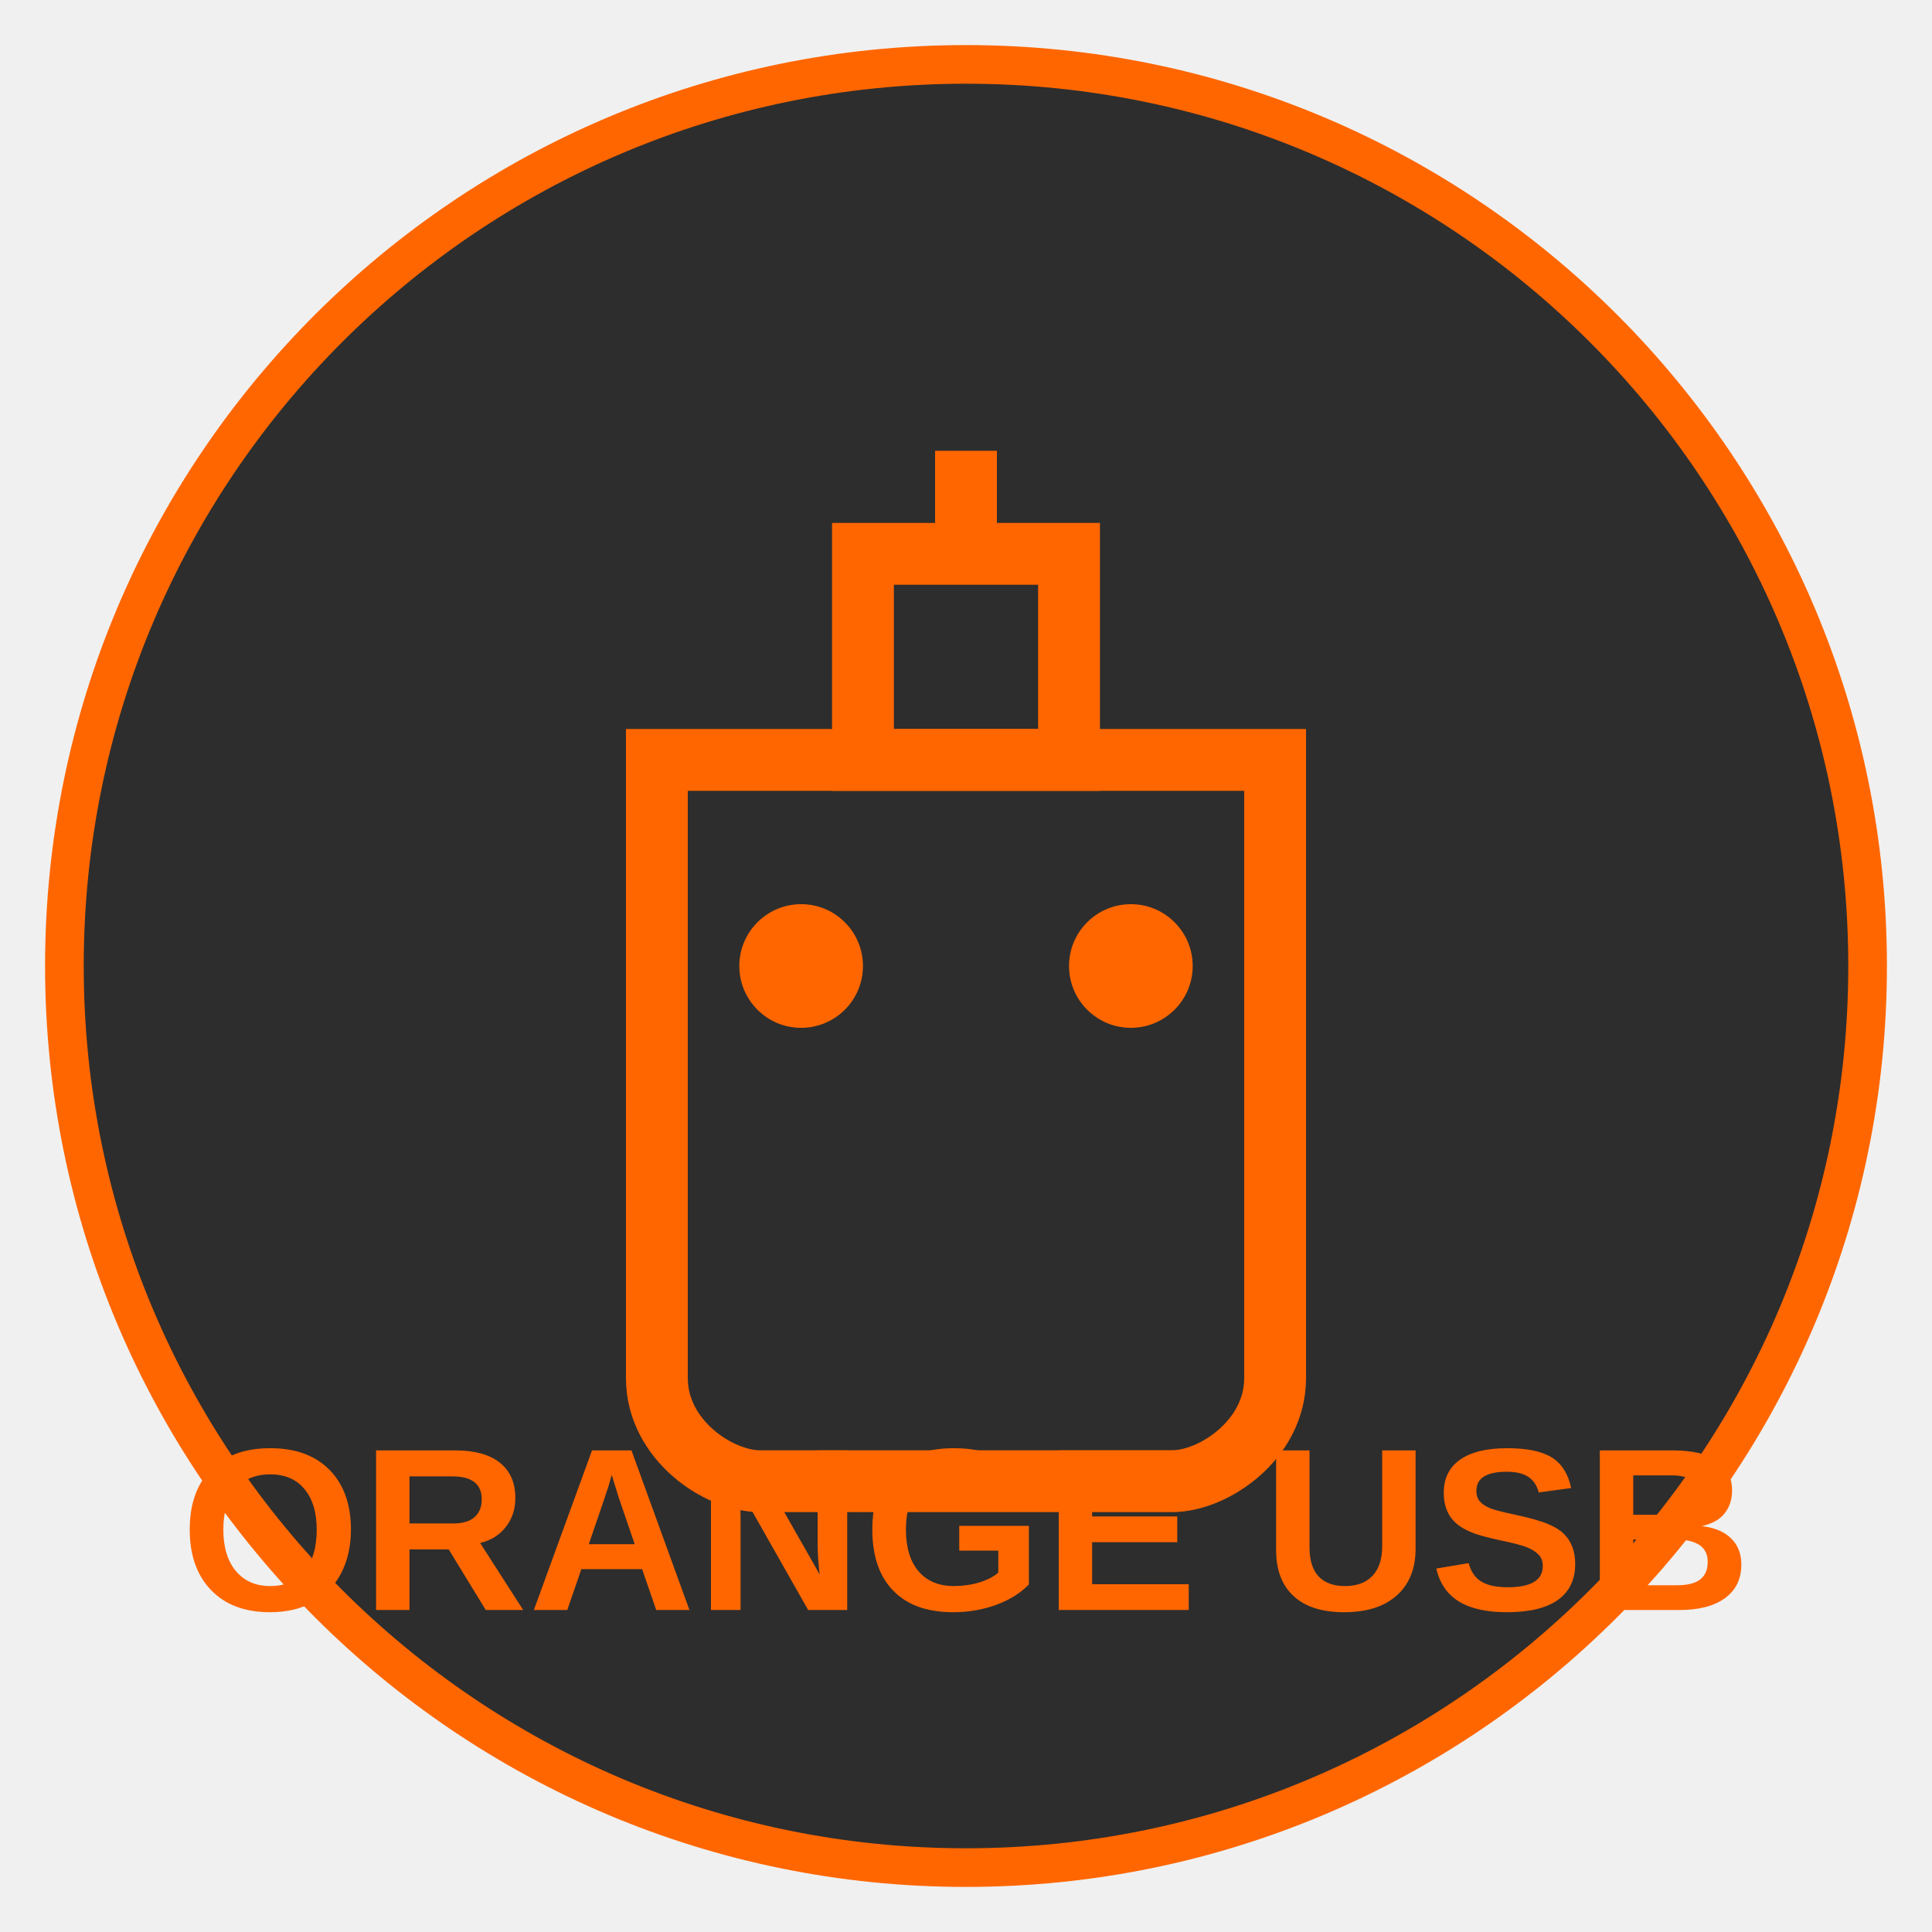
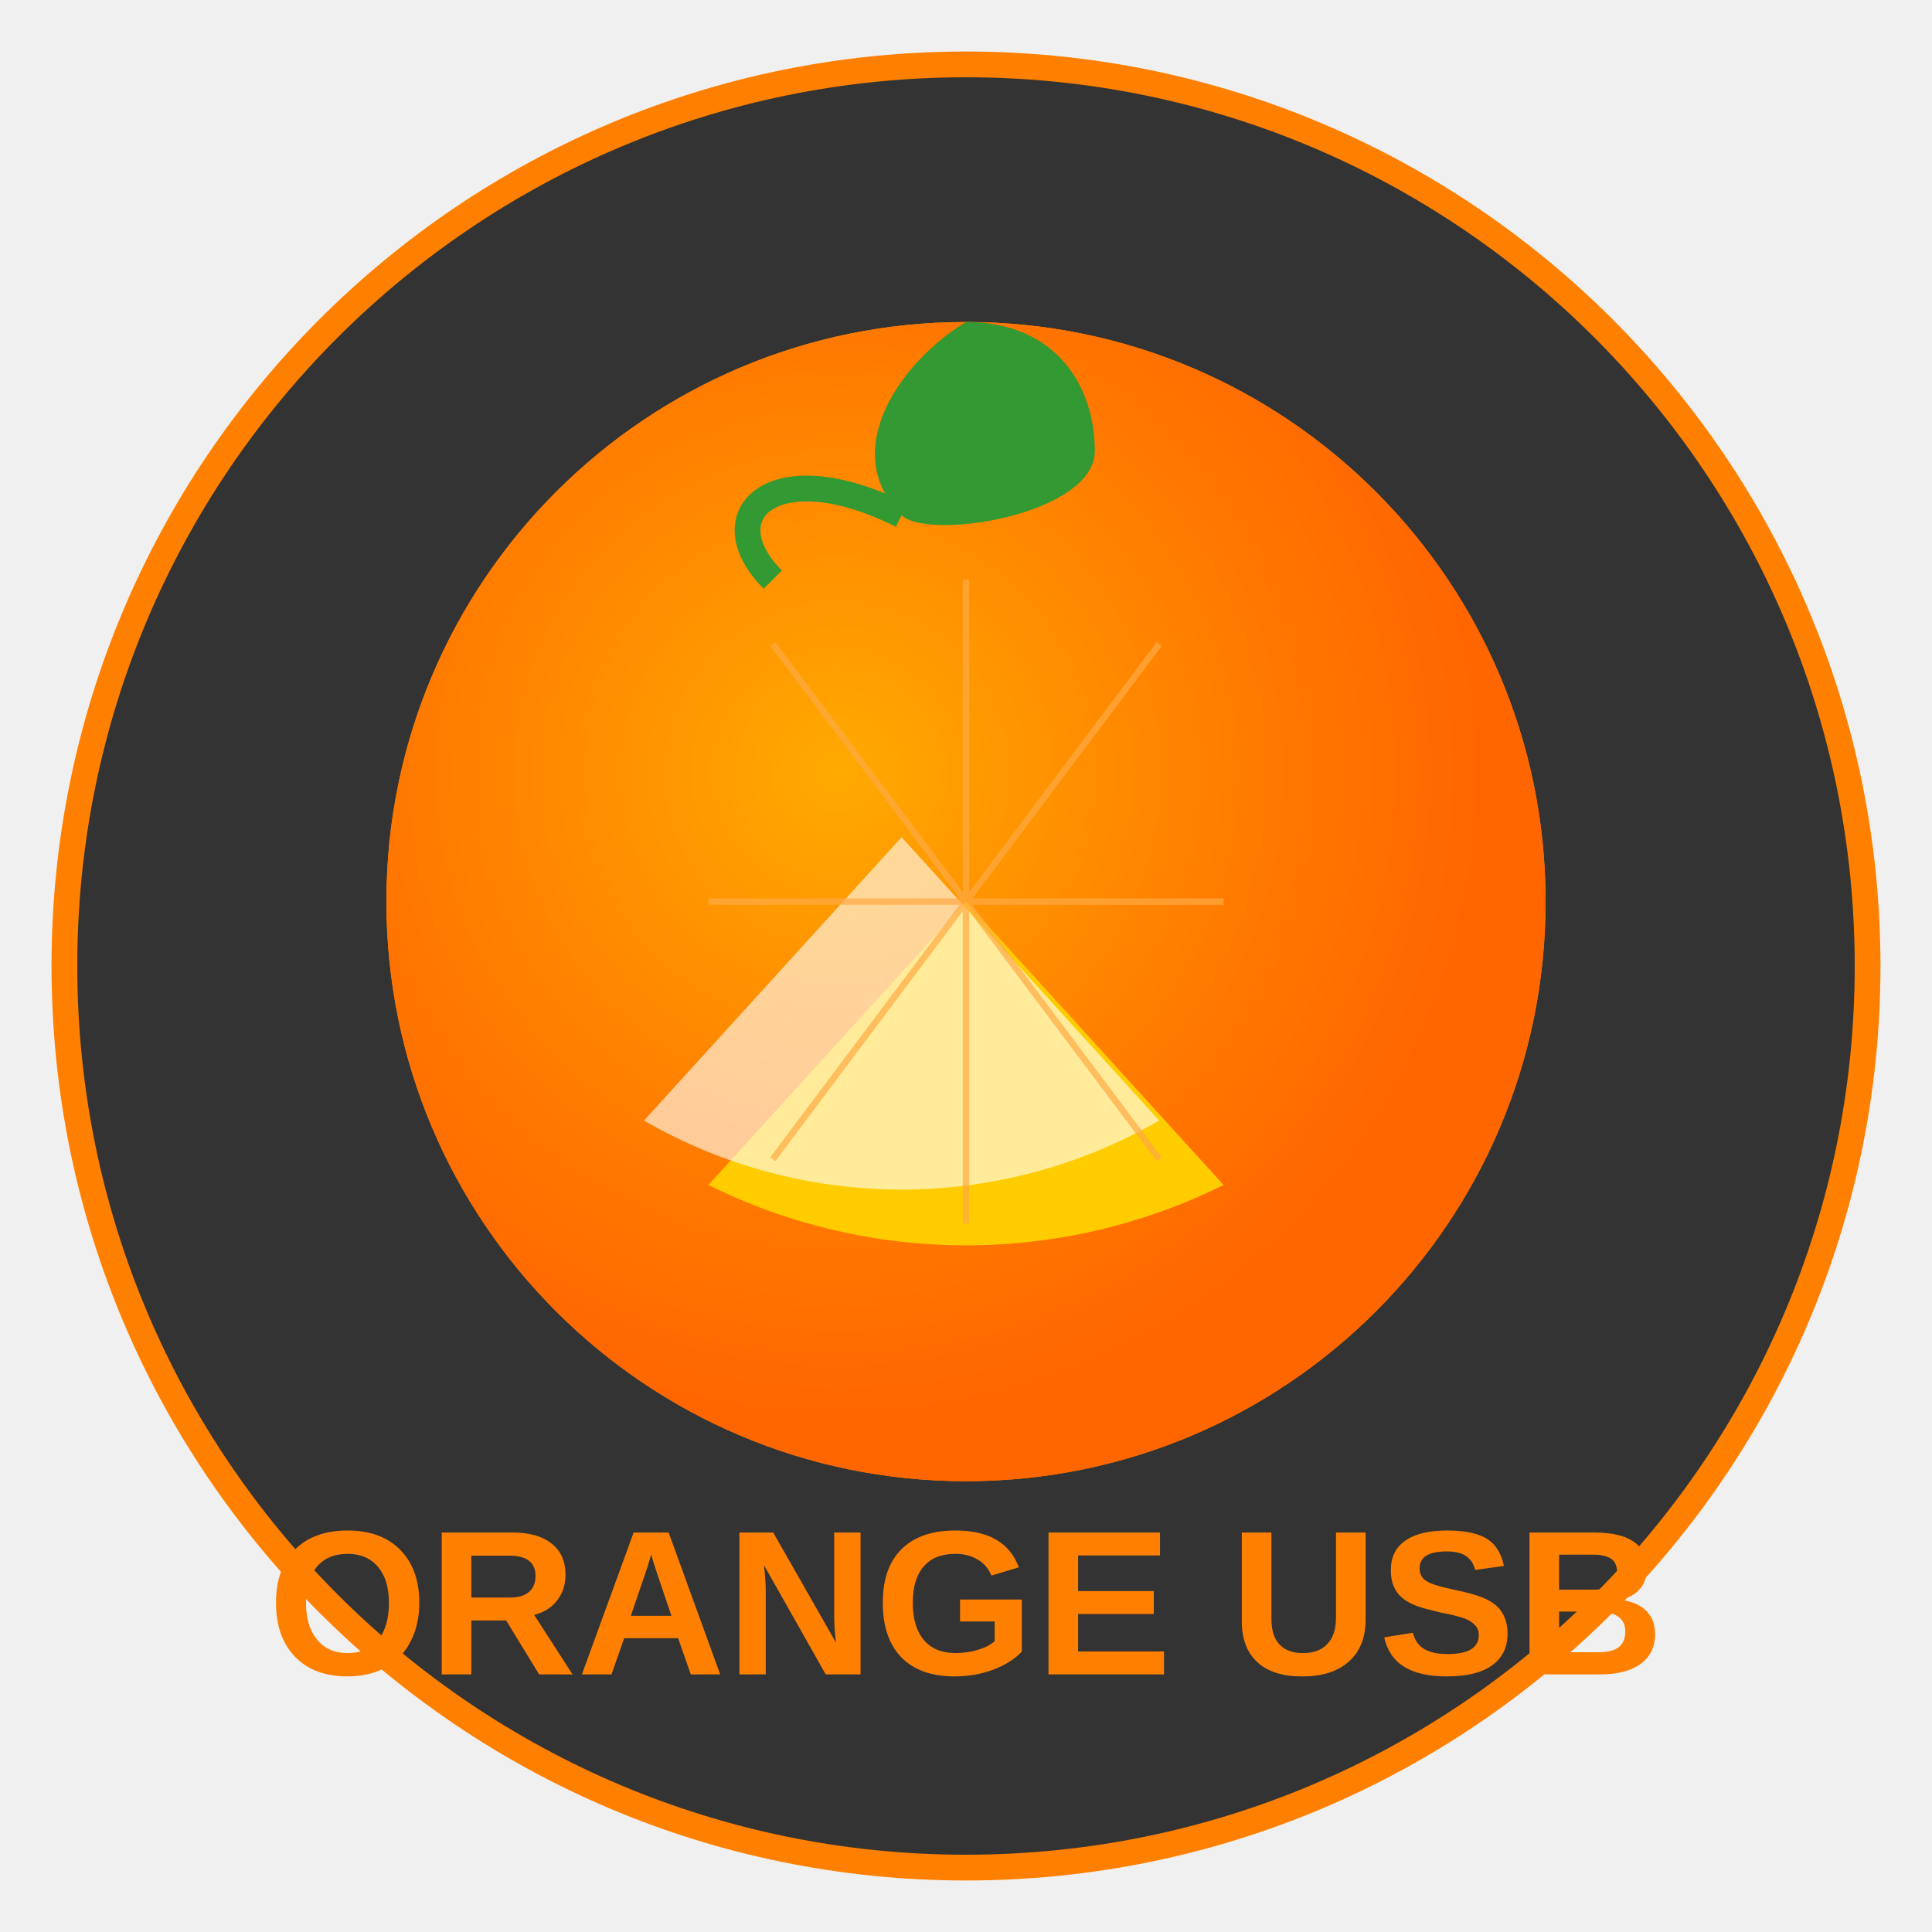
<svg xmlns="http://www.w3.org/2000/svg" width="150" height="150" viewBox="0 0 150 150">
-   <circle cx="75" cy="75" r="70" fill="#2d2d2d" stroke="#ff6600" stroke-width="3" />
-   <g transform="translate(35, 35) scale(1.6)">
-     <path d="M25,0 L25,5 L20,5 L20,15 L30,15 L30,5 L25,5" stroke="#ff6600" stroke-width="3" fill="none" />
-     <circle cx="17" cy="25" r="3" fill="#ff6600" />
-     <circle cx="33" cy="25" r="3" fill="#ff6600" />
-     <path d="M10,15 L40,15 L40,45 C40,48 37,50 35,50 L15,50 C13,50 10,48 10,45 Z" stroke="#ff6600" stroke-width="3" fill="none" />
+   <circle cx="75" cy="75" r="70" fill="#333333" stroke="#ff8000" stroke-width="2" />
+   <circle cx="75" cy="70" r="45" fill="#ff8800" />
+   <circle cx="75" cy="70" r="45" fill="url(#orangeGradient)" />
+   <path d="M75,70 L95,92 A45,45 0 0,1 55,92 Z" fill="#ffcc00" />
+   <path d="M70,65 L90,87 A40,40 0 0,1 50,87 Z" fill="#ffffff" opacity="0.6" />
+   <g stroke="#ffaa44" stroke-width="0.5" opacity="0.7">
+     <path d="M75,45 L75,95" />
+     <path d="M60,50 L90,90" />
+     <path d="M90,50 L60,90" />
+     <path d="M55,70 L95,70" />
  </g>
-   <text x="75" y="125" font-family="Arial, sans-serif" font-size="18" font-weight="bold" fill="#ff6600" text-anchor="middle">ORANGE USB</text>
+   <path d="M75,25 C70,28 65,35 70,40 C72,42 85,40 85,35 C85,30 82,25 75,25" fill="#339933" />
+   <path d="M70,40 C60,35 55,40 60,45" stroke="#339933" stroke-width="2" fill="none" />
+   <text x="75" y="130" font-family="Arial, sans-serif" font-size="16" font-weight="bold" fill="#ff8000" text-anchor="middle">ORANGE USB</text>
+   <defs>
+     <radialGradient id="orangeGradient" cx="65" cy="60" r="50" gradientUnits="userSpaceOnUse">
+       <stop offset="0%" stop-color="#ffaa00" />
+       <stop offset="70%" stop-color="#ff7700" />
+       <stop offset="100%" stop-color="#ff6600" />
+     </radialGradient>
+   </defs>
</svg>
